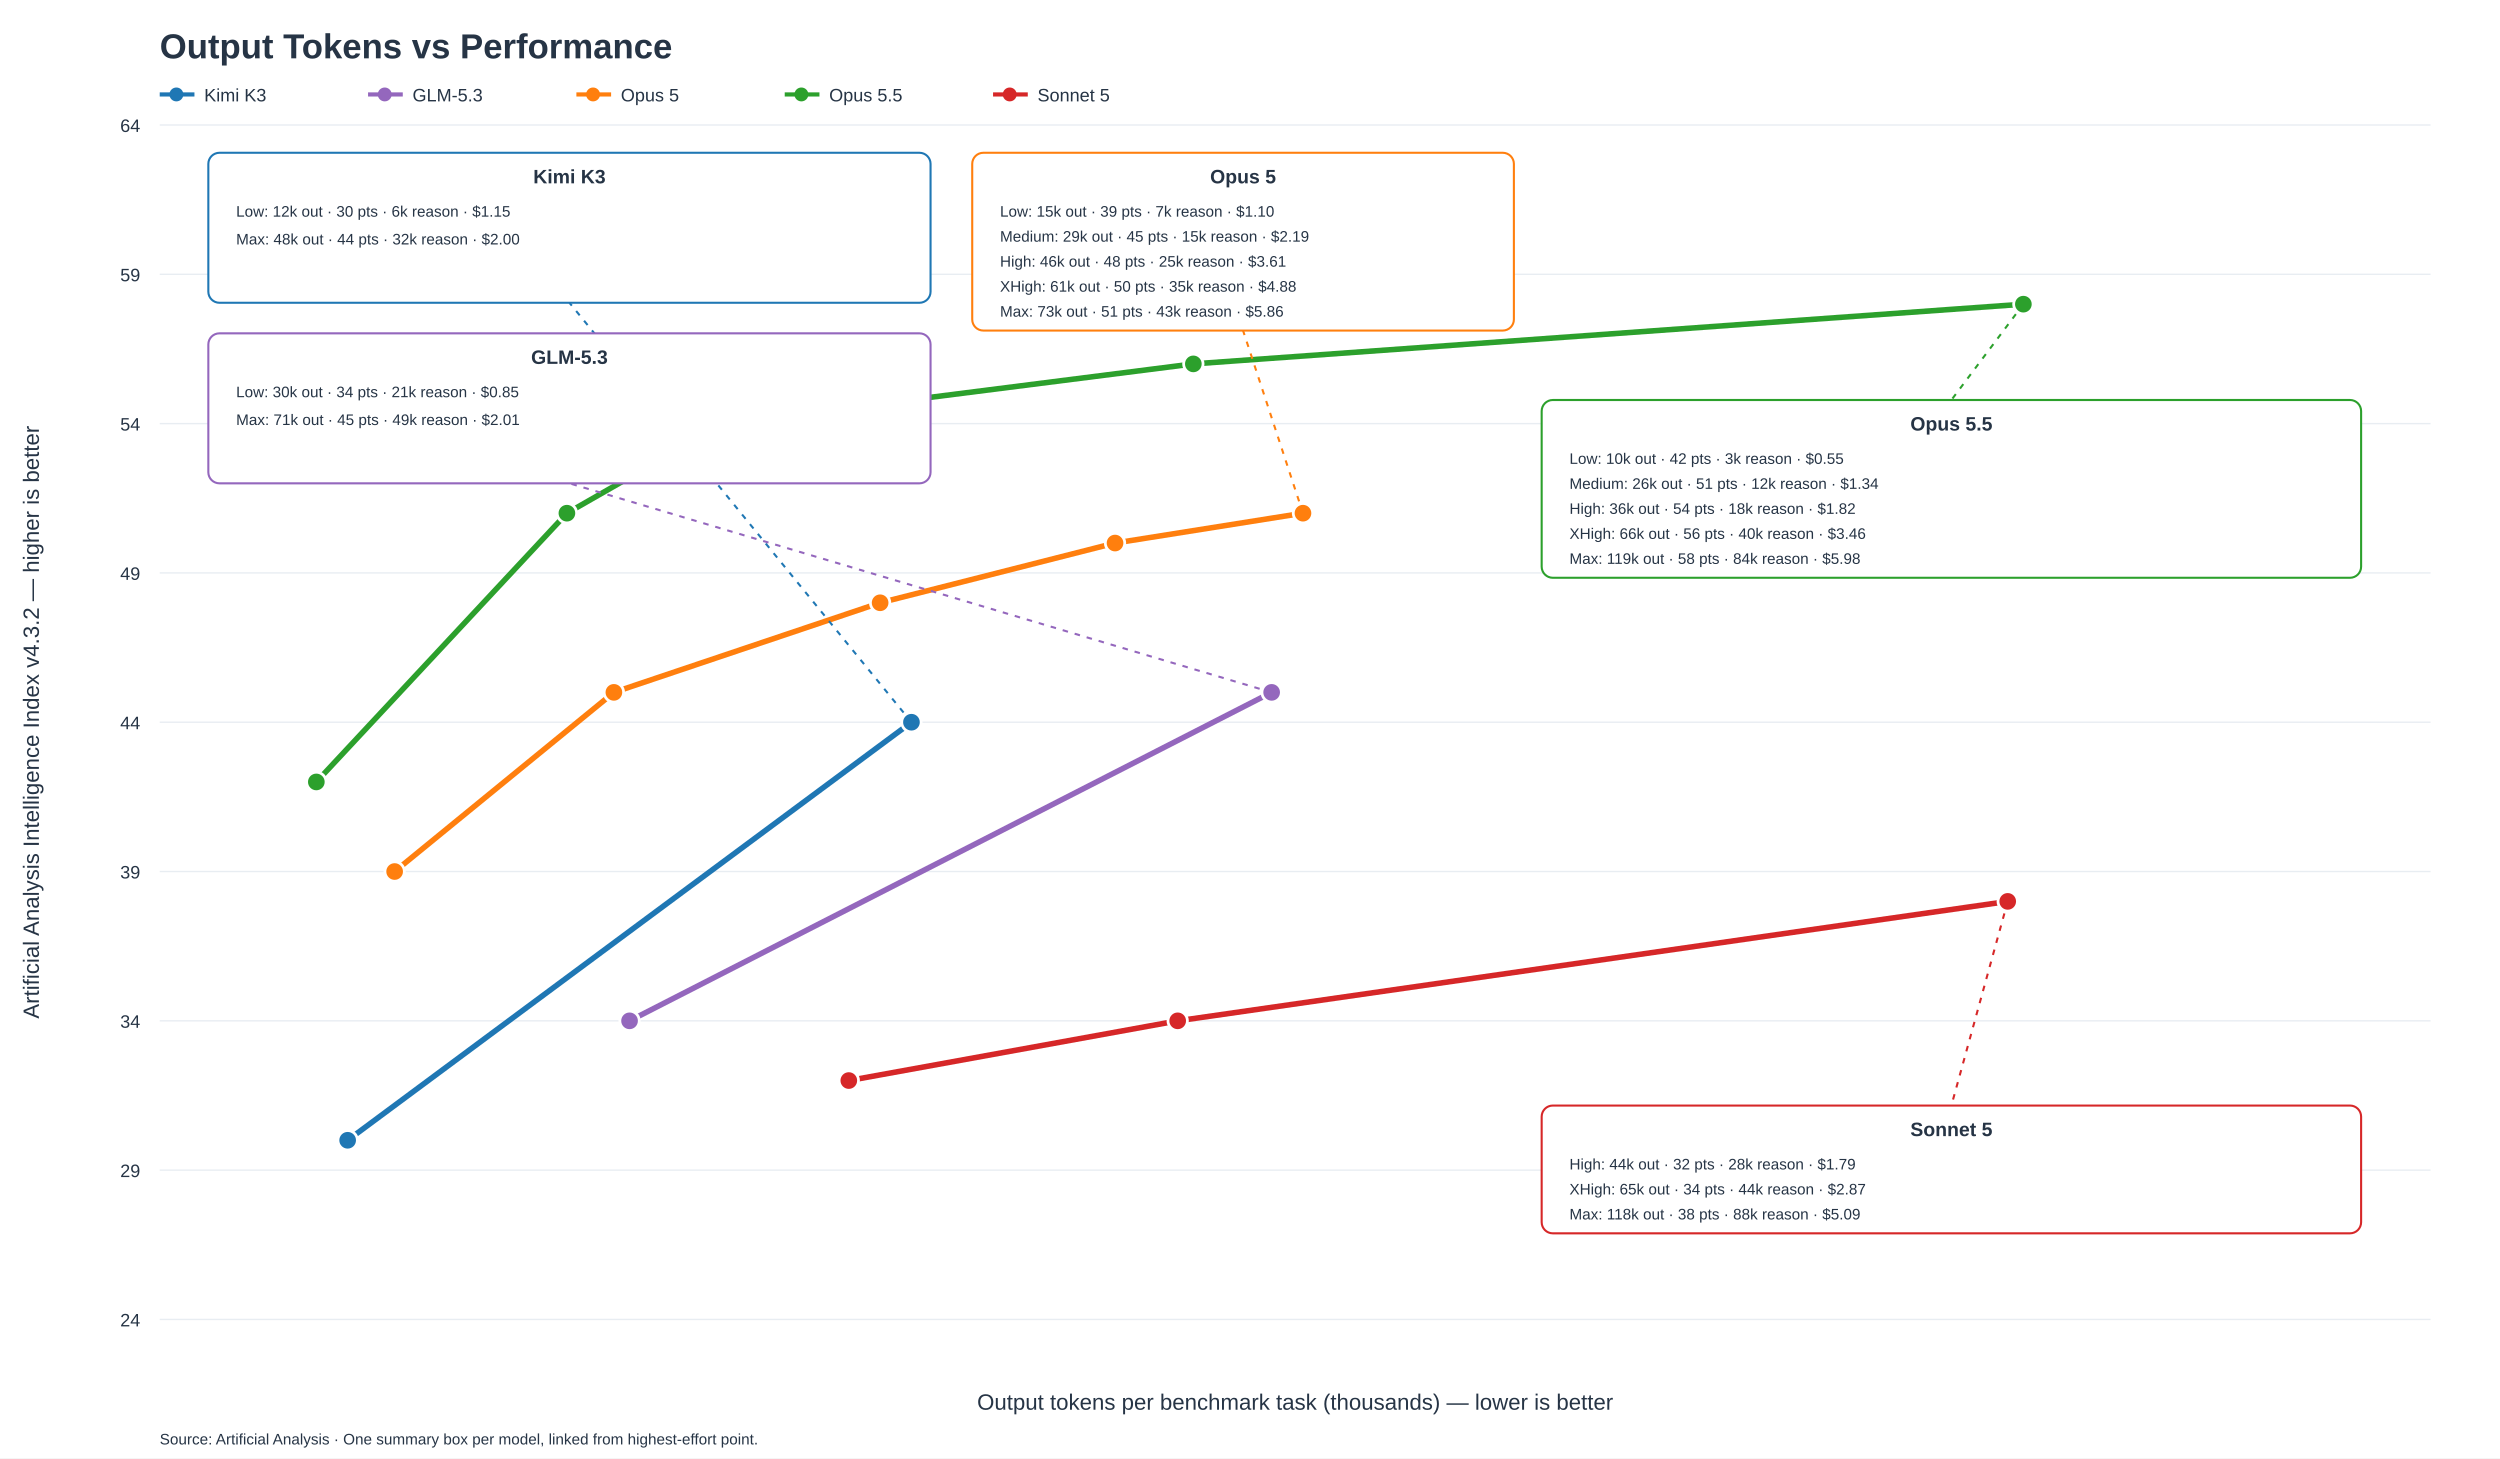
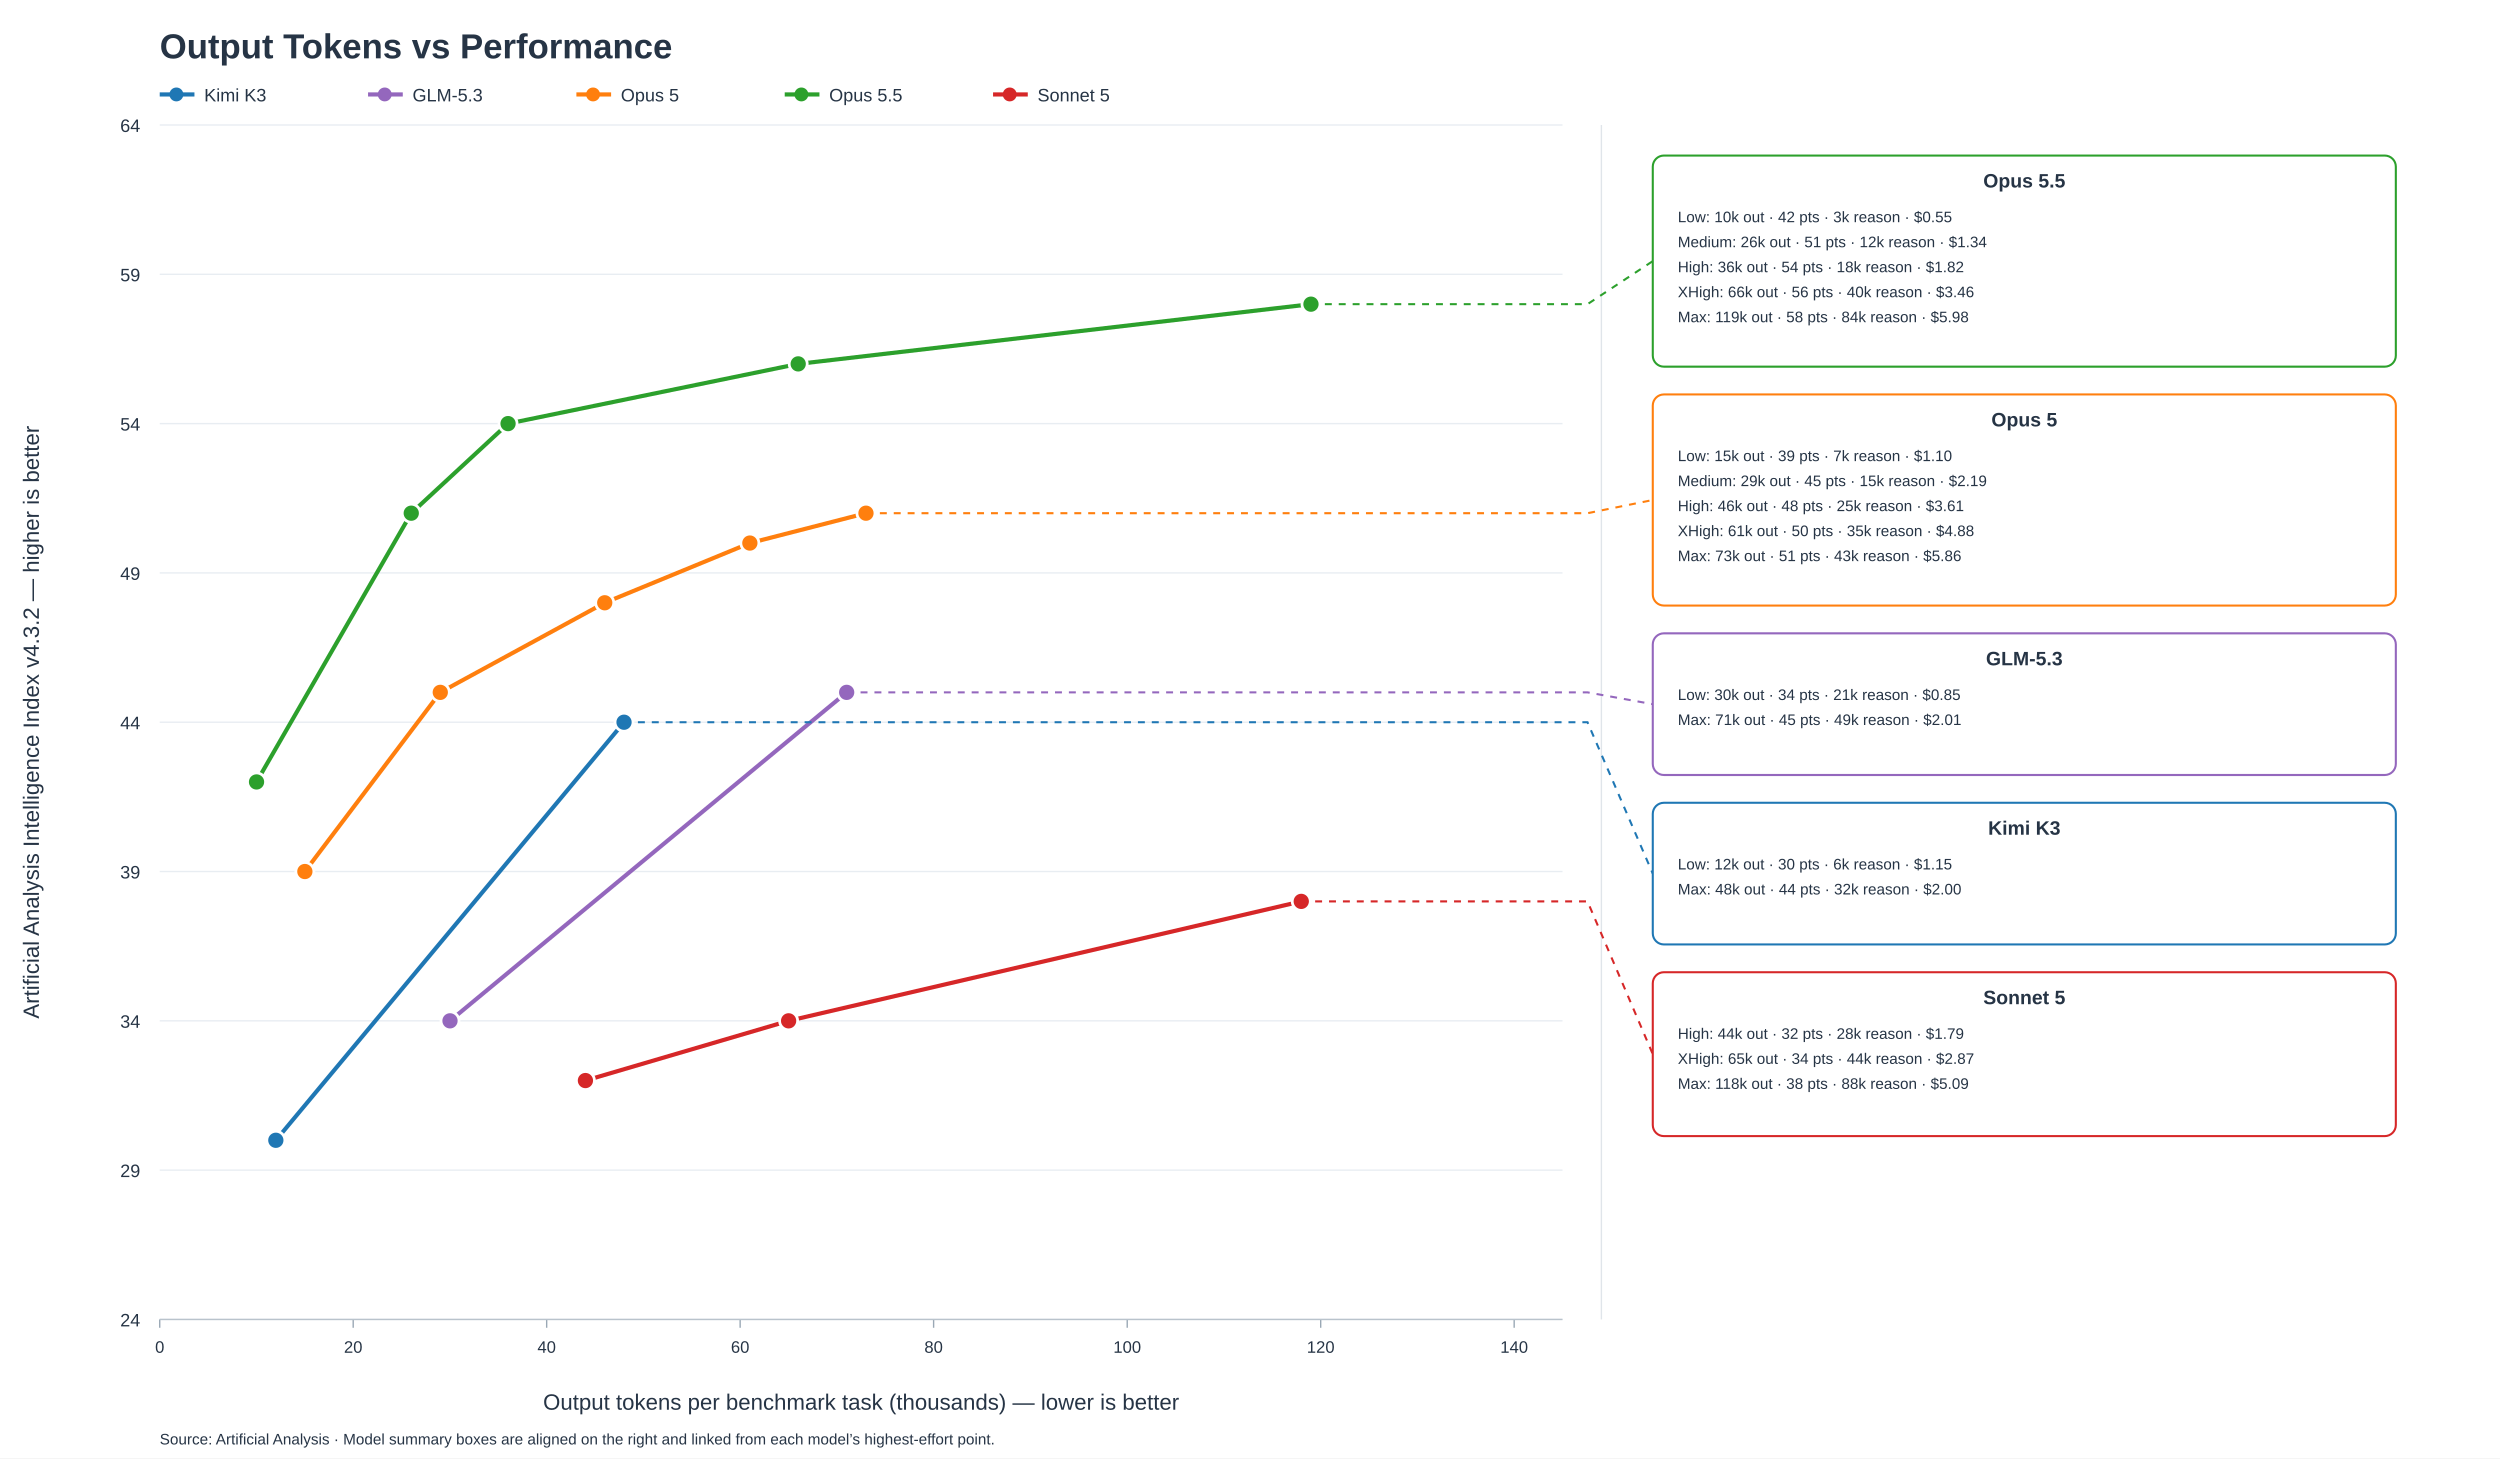
<svg xmlns="http://www.w3.org/2000/svg" width="1800" height="1050" viewBox="0 0 1800 1050">
  <rect width="100%" height="100%" fill="white" />
-   <style>
-     text{font-family:Arial,sans-serif;fill:#263445}
-     .small{font-size:11px}
-     .axis{font-size:16px}
-     .legend{font-size:13px}
-     .boxTitle{font-size:14px;font-weight:bold}
-     .boxLine{font-size:11px}
-   </style>
+   <style>text{font-family:Arial,sans-serif;fill:#263445}.small{font-size:11px}.axis{font-size:16px}.legend{font-size:13px}.boxTitle{font-size:14px;font-weight:bold}.boxLine{font-size:11px}.tick{font-size:12px}</style>
  <text x="115" y="42" font-size="25" font-weight="bold">Output Tokens vs Performance</text>
-   <line x1="115" y1="950" x2="1750" y2="950" stroke="#e8edf2" />
-   <text x="101" y="955" text-anchor="end" font-size="13">24</text>
-   <line x1="115" y1="842.5" x2="1750" y2="842.5" stroke="#e8edf2" />
+   <line x1="115" y1="950.0" x2="1125" y2="950.0" stroke="#e8edf2" />
+   <text x="101" y="955.0" text-anchor="end" font-size="13">24</text>
+   <line x1="115" y1="842.5" x2="1125" y2="842.5" stroke="#e8edf2" />
  <text x="101" y="847.5" text-anchor="end" font-size="13">29</text>
-   <line x1="115" y1="735" x2="1750" y2="735" stroke="#e8edf2" />
-   <text x="101" y="740" text-anchor="end" font-size="13">34</text>
-   <line x1="115" y1="627.5" x2="1750" y2="627.5" stroke="#e8edf2" />
+   <line x1="115" y1="735.0" x2="1125" y2="735.0" stroke="#e8edf2" />
+   <text x="101" y="740.0" text-anchor="end" font-size="13">34</text>
+   <line x1="115" y1="627.5" x2="1125" y2="627.5" stroke="#e8edf2" />
  <text x="101" y="632.5" text-anchor="end" font-size="13">39</text>
-   <line x1="115" y1="520" x2="1750" y2="520" stroke="#e8edf2" />
-   <text x="101" y="525" text-anchor="end" font-size="13">44</text>
-   <line x1="115" y1="412.5" x2="1750" y2="412.5" stroke="#e8edf2" />
+   <line x1="115" y1="520.0" x2="1125" y2="520.0" stroke="#e8edf2" />
+   <text x="101" y="525.0" text-anchor="end" font-size="13">44</text>
+   <line x1="115" y1="412.5" x2="1125" y2="412.5" stroke="#e8edf2" />
  <text x="101" y="417.5" text-anchor="end" font-size="13">49</text>
-   <line x1="115" y1="305" x2="1750" y2="305" stroke="#e8edf2" />
-   <text x="101" y="310" text-anchor="end" font-size="13">54</text>
-   <line x1="115" y1="197.5" x2="1750" y2="197.5" stroke="#e8edf2" />
+   <line x1="115" y1="305.0" x2="1125" y2="305.0" stroke="#e8edf2" />
+   <text x="101" y="310.0" text-anchor="end" font-size="13">54</text>
+   <line x1="115" y1="197.5" x2="1125" y2="197.5" stroke="#e8edf2" />
  <text x="101" y="202.5" text-anchor="end" font-size="13">59</text>
-   <line x1="115" y1="90" x2="1750" y2="90" stroke="#e8edf2" />
-   <text x="101" y="95" text-anchor="end" font-size="13">64</text>
-   <polyline points="250.31,821 656.241,520" fill="none" stroke="#1f77b4" stroke-width="4" />
-   <polyline points="453.276,735 915.586,498.5" fill="none" stroke="#9467bd" stroke-width="4" />
-   <polyline points="284.138,627.5 442,498.5 633.69,434 802.828,391 938.138,369.5" fill="none" stroke="#ff7f0e" stroke-width="4" />
-   <polyline points="227.759,563 408.172,369.5 520.931,305 859.207,262 1456.828,219" fill="none" stroke="#2ca02c" stroke-width="4" />
-   <polyline points="611.138,778 847.931,735 1445.552,649" fill="none" stroke="#d62728" stroke-width="4" />
-   <circle cx="250.31" cy="821" r="7" fill="#1f77b4" stroke="white" stroke-width="2" />
-   <circle cx="656.241" cy="520" r="7" fill="#1f77b4" stroke="white" stroke-width="2" />
-   <circle cx="453.276" cy="735" r="7" fill="#9467bd" stroke="white" stroke-width="2" />
-   <circle cx="915.586" cy="498.5" r="7" fill="#9467bd" stroke="white" stroke-width="2" />
-   <circle cx="284.138" cy="627.5" r="7" fill="#ff7f0e" stroke="white" stroke-width="2" />
-   <circle cx="442" cy="498.5" r="7" fill="#ff7f0e" stroke="white" stroke-width="2" />
-   <circle cx="633.69" cy="434" r="7" fill="#ff7f0e" stroke="white" stroke-width="2" />
-   <circle cx="802.828" cy="391" r="7" fill="#ff7f0e" stroke="white" stroke-width="2" />
-   <circle cx="938.138" cy="369.5" r="7" fill="#ff7f0e" stroke="white" stroke-width="2" />
-   <circle cx="227.759" cy="563" r="7" fill="#2ca02c" stroke="white" stroke-width="2" />
-   <circle cx="408.172" cy="369.5" r="7" fill="#2ca02c" stroke="white" stroke-width="2" />
-   <circle cx="520.931" cy="305" r="7" fill="#2ca02c" stroke="white" stroke-width="2" />
-   <circle cx="859.207" cy="262" r="7" fill="#2ca02c" stroke="white" stroke-width="2" />
-   <circle cx="1456.828" cy="219" r="7" fill="#2ca02c" stroke="white" stroke-width="2" />
-   <circle cx="611.138" cy="778" r="7" fill="#d62728" stroke="white" stroke-width="2" />
-   <circle cx="847.931" cy="735" r="7" fill="#d62728" stroke="white" stroke-width="2" />
-   <circle cx="1445.552" cy="649" r="7" fill="#d62728" stroke="white" stroke-width="2" />
-   <line x1="656.241" y1="520" x2="410" y2="218" stroke="#1f77b4" stroke-width="1.5" stroke-dasharray="4 5" />
-   <rect x="150" y="110" width="520" height="108" rx="8" fill="white" stroke="#1f77b4" stroke-width="1.5" />
-   <text x="410" y="132" text-anchor="middle" class="boxTitle">Kimi K3</text>
-   <text x="170" y="156" class="boxLine">Low: 12k out · 30 pts · 6k reason · $1.15</text>
-   <text x="170" y="176" class="boxLine">Max: 48k out · 44 pts · 32k reason · $2.00</text>
-   <line x1="915.586" y1="498.5" x2="410" y2="348" stroke="#9467bd" stroke-width="1.5" stroke-dasharray="4 5" />
-   <rect x="150" y="240" width="520" height="108" rx="8" fill="white" stroke="#9467bd" stroke-width="1.5" />
-   <text x="410" y="262" text-anchor="middle" class="boxTitle">GLM-5.3</text>
-   <text x="170" y="286" class="boxLine">Low: 30k out · 34 pts · 21k reason · $0.85</text>
-   <text x="170" y="306" class="boxLine">Max: 71k out · 45 pts · 49k reason · $2.01</text>
-   <line x1="938.138" y1="369.5" x2="895" y2="238" stroke="#ff7f0e" stroke-width="1.5" stroke-dasharray="4 5" />
-   <rect x="700" y="110" width="390" height="128" rx="8" fill="white" stroke="#ff7f0e" stroke-width="1.5" />
-   <text x="895" y="132" text-anchor="middle" class="boxTitle">Opus 5</text>
-   <text x="720" y="156" class="boxLine">Low: 15k out · 39 pts · 7k reason · $1.10</text>
-   <text x="720" y="174" class="boxLine">Medium: 29k out · 45 pts · 15k reason · $2.19</text>
-   <text x="720" y="192" class="boxLine">High: 46k out · 48 pts · 25k reason · $3.61</text>
-   <text x="720" y="210" class="boxLine">XHigh: 61k out · 50 pts · 35k reason · $4.88</text>
-   <text x="720" y="228" class="boxLine">Max: 73k out · 51 pts · 43k reason · $5.86</text>
-   <line x1="1456.828" y1="219" x2="1405" y2="288" stroke="#2ca02c" stroke-width="1.5" stroke-dasharray="4 5" />
-   <rect x="1110" y="288" width="590" height="128" rx="8" fill="white" stroke="#2ca02c" stroke-width="1.5" />
-   <text x="1405" y="310" text-anchor="middle" class="boxTitle">Opus 5.5</text>
-   <text x="1130" y="334" class="boxLine">Low: 10k out · 42 pts · 3k reason · $0.55</text>
-   <text x="1130" y="352" class="boxLine">Medium: 26k out · 51 pts · 12k reason · $1.34</text>
-   <text x="1130" y="370" class="boxLine">High: 36k out · 54 pts · 18k reason · $1.82</text>
-   <text x="1130" y="388" class="boxLine">XHigh: 66k out · 56 pts · 40k reason · $3.46</text>
-   <text x="1130" y="406" class="boxLine">Max: 119k out · 58 pts · 84k reason · $5.98</text>
-   <line x1="1445.552" y1="649" x2="1405" y2="796" stroke="#d62728" stroke-width="1.5" stroke-dasharray="4 5" />
-   <rect x="1110" y="796" width="590" height="92" rx="8" fill="white" stroke="#d62728" stroke-width="1.5" />
-   <text x="1405" y="818" text-anchor="middle" class="boxTitle">Sonnet 5</text>
-   <text x="1130" y="842" class="boxLine">High: 44k out · 32 pts · 28k reason · $1.79</text>
-   <text x="1130" y="860" class="boxLine">XHigh: 65k out · 34 pts · 44k reason · $2.87</text>
-   <text x="1130" y="878" class="boxLine">Max: 118k out · 38 pts · 88k reason · $5.09</text>
+   <line x1="115" y1="90.0" x2="1125" y2="90.0" stroke="#e8edf2" />
+   <text x="101" y="95.0" text-anchor="end" font-size="13">64</text>
+   <line x1="115.0" y1="950" x2="115.0" y2="956" stroke="#9aa8b5" />
+   <text x="115.0" y="974" text-anchor="middle" class="tick">0</text>
+   <line x1="254.3" y1="950" x2="254.3" y2="956" stroke="#9aa8b5" />
+   <text x="254.3" y="974" text-anchor="middle" class="tick">20</text>
+   <line x1="393.6" y1="950" x2="393.6" y2="956" stroke="#9aa8b5" />
+   <text x="393.6" y="974" text-anchor="middle" class="tick">40</text>
+   <line x1="532.9" y1="950" x2="532.9" y2="956" stroke="#9aa8b5" />
+   <text x="532.9" y="974" text-anchor="middle" class="tick">60</text>
+   <line x1="672.2" y1="950" x2="672.2" y2="956" stroke="#9aa8b5" />
+   <text x="672.2" y="974" text-anchor="middle" class="tick">80</text>
+   <line x1="811.6" y1="950" x2="811.6" y2="956" stroke="#9aa8b5" />
+   <text x="811.6" y="974" text-anchor="middle" class="tick">100</text>
+   <line x1="950.9" y1="950" x2="950.9" y2="956" stroke="#9aa8b5" />
+   <text x="950.9" y="974" text-anchor="middle" class="tick">120</text>
+   <line x1="1090.2" y1="950" x2="1090.2" y2="956" stroke="#9aa8b5" />
+   <text x="1090.2" y="974" text-anchor="middle" class="tick">140</text>
+   <line x1="115" y1="950" x2="1125" y2="950" stroke="#b9c3cc" />
+   <line x1="1153" y1="90" x2="1153" y2="950" stroke="#e0e5ea" />
+   <polyline points="198.6,821.0 449.3,520.0" fill="none" stroke="#1f77b4" stroke-width="3" />
+   <circle cx="198.6" cy="821.0" r="6.5" fill="#1f77b4" stroke="white" stroke-width="2" />
+   <circle cx="449.3" cy="520.0" r="6.5" fill="#1f77b4" stroke="white" stroke-width="2" />
+   <polyline points="324.0,735.0 609.6,498.5" fill="none" stroke="#9467bd" stroke-width="3" />
+   <circle cx="324.0" cy="735.0" r="6.5" fill="#9467bd" stroke="white" stroke-width="2" />
+   <circle cx="609.6" cy="498.5" r="6.5" fill="#9467bd" stroke="white" stroke-width="2" />
+   <polyline points="219.5,627.5 317.0,498.5 435.4,434.0 539.9,391.0 623.5,369.5" fill="none" stroke="#ff7f0e" stroke-width="3" />
+   <circle cx="219.5" cy="627.5" r="6.5" fill="#ff7f0e" stroke="white" stroke-width="2" />
+   <circle cx="317.0" cy="498.5" r="6.5" fill="#ff7f0e" stroke="white" stroke-width="2" />
+   <circle cx="435.4" cy="434.0" r="6.5" fill="#ff7f0e" stroke="white" stroke-width="2" />
+   <circle cx="539.9" cy="391.0" r="6.5" fill="#ff7f0e" stroke="white" stroke-width="2" />
+   <circle cx="623.5" cy="369.5" r="6.5" fill="#ff7f0e" stroke="white" stroke-width="2" />
+   <polyline points="184.7,563.0 296.1,369.5 365.8,305.0 574.7,262.0 943.9,219.0" fill="none" stroke="#2ca02c" stroke-width="3" />
+   <circle cx="184.7" cy="563.0" r="6.5" fill="#2ca02c" stroke="white" stroke-width="2" />
+   <circle cx="296.1" cy="369.5" r="6.5" fill="#2ca02c" stroke="white" stroke-width="2" />
+   <circle cx="365.8" cy="305.0" r="6.5" fill="#2ca02c" stroke="white" stroke-width="2" />
+   <circle cx="574.7" cy="262.0" r="6.5" fill="#2ca02c" stroke="white" stroke-width="2" />
+   <circle cx="943.9" cy="219.0" r="6.5" fill="#2ca02c" stroke="white" stroke-width="2" />
+   <polyline points="421.5,778.0 567.8,735.0 936.9,649.0" fill="none" stroke="#d62728" stroke-width="3" />
+   <circle cx="421.5" cy="778.0" r="6.5" fill="#d62728" stroke="white" stroke-width="2" />
+   <circle cx="567.8" cy="735.0" r="6.5" fill="#d62728" stroke="white" stroke-width="2" />
+   <circle cx="936.9" cy="649.0" r="6.5" fill="#d62728" stroke="white" stroke-width="2" />
+   <polyline points="943.9,219.0 1143.0,219.0 1190.0,188.0" fill="none" stroke="#2ca02c" stroke-width="1.5" stroke-dasharray="5 5" />
+   <rect x="1190" y="112" width="535" height="152" rx="8" fill="white" stroke="#2ca02c" stroke-width="1.5" />
+   <text x="1457.5" y="135" text-anchor="middle" class="boxTitle">Opus 5.5</text>
+   <text x="1208" y="160" class="boxLine">Low: 10k out · 42 pts · 3k reason · $0.55</text>
+   <text x="1208" y="178" class="boxLine">Medium: 26k out · 51 pts · 12k reason · $1.34</text>
+   <text x="1208" y="196" class="boxLine">High: 36k out · 54 pts · 18k reason · $1.82</text>
+   <text x="1208" y="214" class="boxLine">XHigh: 66k out · 56 pts · 40k reason · $3.46</text>
+   <text x="1208" y="232" class="boxLine">Max: 119k out · 58 pts · 84k reason · $5.98</text>
+   <polyline points="623.5,369.5 1143.0,369.5 1190.0,360.0" fill="none" stroke="#ff7f0e" stroke-width="1.5" stroke-dasharray="5 5" />
+   <rect x="1190" y="284" width="535" height="152" rx="8" fill="white" stroke="#ff7f0e" stroke-width="1.5" />
+   <text x="1457.5" y="307" text-anchor="middle" class="boxTitle">Opus 5</text>
+   <text x="1208" y="332" class="boxLine">Low: 15k out · 39 pts · 7k reason · $1.10</text>
+   <text x="1208" y="350" class="boxLine">Medium: 29k out · 45 pts · 15k reason · $2.19</text>
+   <text x="1208" y="368" class="boxLine">High: 46k out · 48 pts · 25k reason · $3.61</text>
+   <text x="1208" y="386" class="boxLine">XHigh: 61k out · 50 pts · 35k reason · $4.88</text>
+   <text x="1208" y="404" class="boxLine">Max: 73k out · 51 pts · 43k reason · $5.86</text>
+   <polyline points="609.6,498.5 1143.0,498.5 1190.0,507.0" fill="none" stroke="#9467bd" stroke-width="1.5" stroke-dasharray="5 5" />
+   <rect x="1190" y="456" width="535" height="102" rx="8" fill="white" stroke="#9467bd" stroke-width="1.5" />
+   <text x="1457.5" y="479" text-anchor="middle" class="boxTitle">GLM-5.3</text>
+   <text x="1208" y="504" class="boxLine">Low: 30k out · 34 pts · 21k reason · $0.85</text>
+   <text x="1208" y="522" class="boxLine">Max: 71k out · 45 pts · 49k reason · $2.01</text>
+   <polyline points="449.3,520.0 1143.0,520.0 1190.0,629.0" fill="none" stroke="#1f77b4" stroke-width="1.5" stroke-dasharray="5 5" />
+   <rect x="1190" y="578" width="535" height="102" rx="8" fill="white" stroke="#1f77b4" stroke-width="1.5" />
+   <text x="1457.5" y="601" text-anchor="middle" class="boxTitle">Kimi K3</text>
+   <text x="1208" y="626" class="boxLine">Low: 12k out · 30 pts · 6k reason · $1.15</text>
+   <text x="1208" y="644" class="boxLine">Max: 48k out · 44 pts · 32k reason · $2.00</text>
+   <polyline points="936.9,649.0 1143.0,649.0 1190.0,759.0" fill="none" stroke="#d62728" stroke-width="1.5" stroke-dasharray="5 5" />
+   <rect x="1190" y="700" width="535" height="118" rx="8" fill="white" stroke="#d62728" stroke-width="1.5" />
+   <text x="1457.5" y="723" text-anchor="middle" class="boxTitle">Sonnet 5</text>
+   <text x="1208" y="748" class="boxLine">High: 44k out · 32 pts · 28k reason · $1.79</text>
+   <text x="1208" y="766" class="boxLine">XHigh: 65k out · 34 pts · 44k reason · $2.87</text>
+   <text x="1208" y="784" class="boxLine">Max: 118k out · 38 pts · 88k reason · $5.09</text>
  <line x1="115" y1="68" x2="140" y2="68" stroke="#1f77b4" stroke-width="3" />
  <circle cx="127" cy="68" r="5" fill="#1f77b4" />
  <text x="147" y="73" class="legend">Kimi K3</text>
  <line x1="265" y1="68" x2="290" y2="68" stroke="#9467bd" stroke-width="3" />
  <circle cx="277" cy="68" r="5" fill="#9467bd" />
  <text x="297" y="73" class="legend">GLM-5.3</text>
  <line x1="415" y1="68" x2="440" y2="68" stroke="#ff7f0e" stroke-width="3" />
  <circle cx="427" cy="68" r="5" fill="#ff7f0e" />
  <text x="447" y="73" class="legend">Opus 5</text>
  <line x1="565" y1="68" x2="590" y2="68" stroke="#2ca02c" stroke-width="3" />
  <circle cx="577" cy="68" r="5" fill="#2ca02c" />
  <text x="597" y="73" class="legend">Opus 5.5</text>
  <line x1="715" y1="68" x2="740" y2="68" stroke="#d62728" stroke-width="3" />
  <circle cx="727" cy="68" r="5" fill="#d62728" />
  <text x="747" y="73" class="legend">Sonnet 5</text>
-   <text x="932.5" y="1015" text-anchor="middle" class="axis">Output tokens per benchmark task (thousands) — lower is better</text>
+   <text x="620" y="1015" text-anchor="middle" class="axis">Output tokens per benchmark task (thousands) — lower is better</text>
  <text transform="translate(28 520) rotate(-90)" text-anchor="middle" class="axis">Artificial Analysis Intelligence Index v4.3.2 — higher is better</text>
-   <text x="115" y="1040" class="small">Source: Artificial Analysis · One summary box per model, linked from highest-effort point.</text>
+   <text x="115" y="1040" class="small">Source: Artificial Analysis · Model summary boxes are aligned on the right and linked from each model’s highest-effort point.</text>
</svg>
